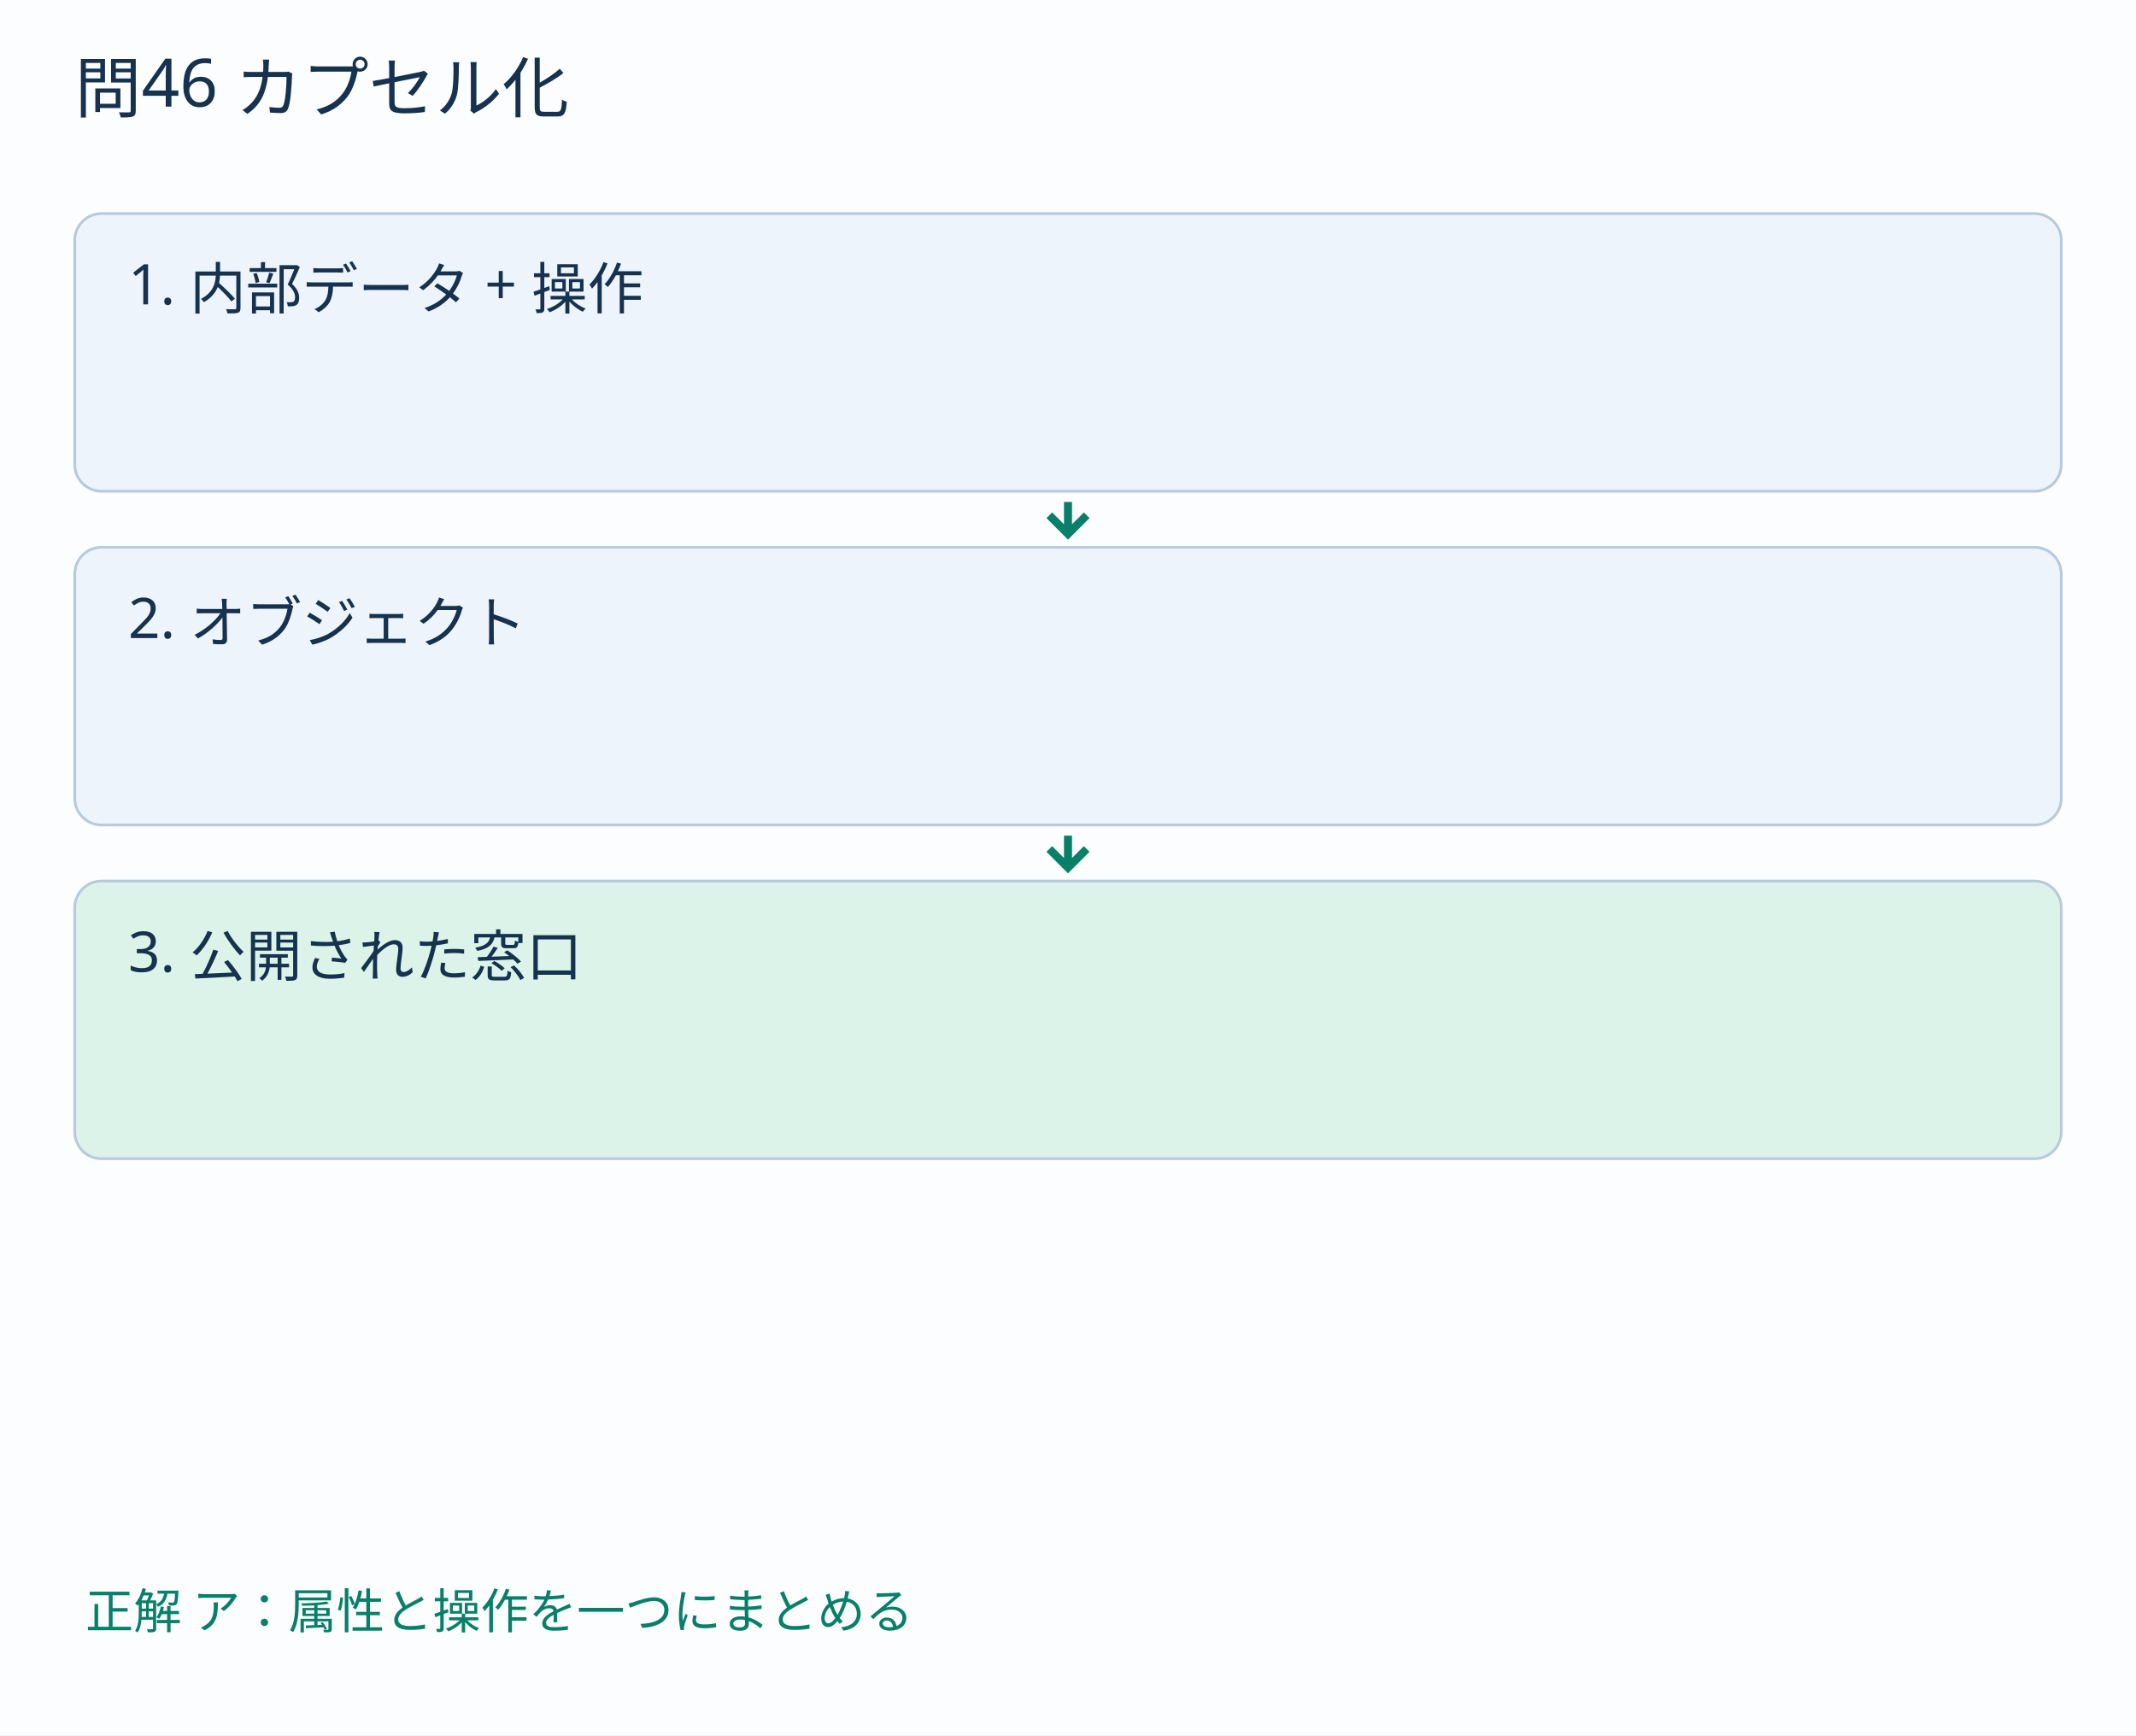
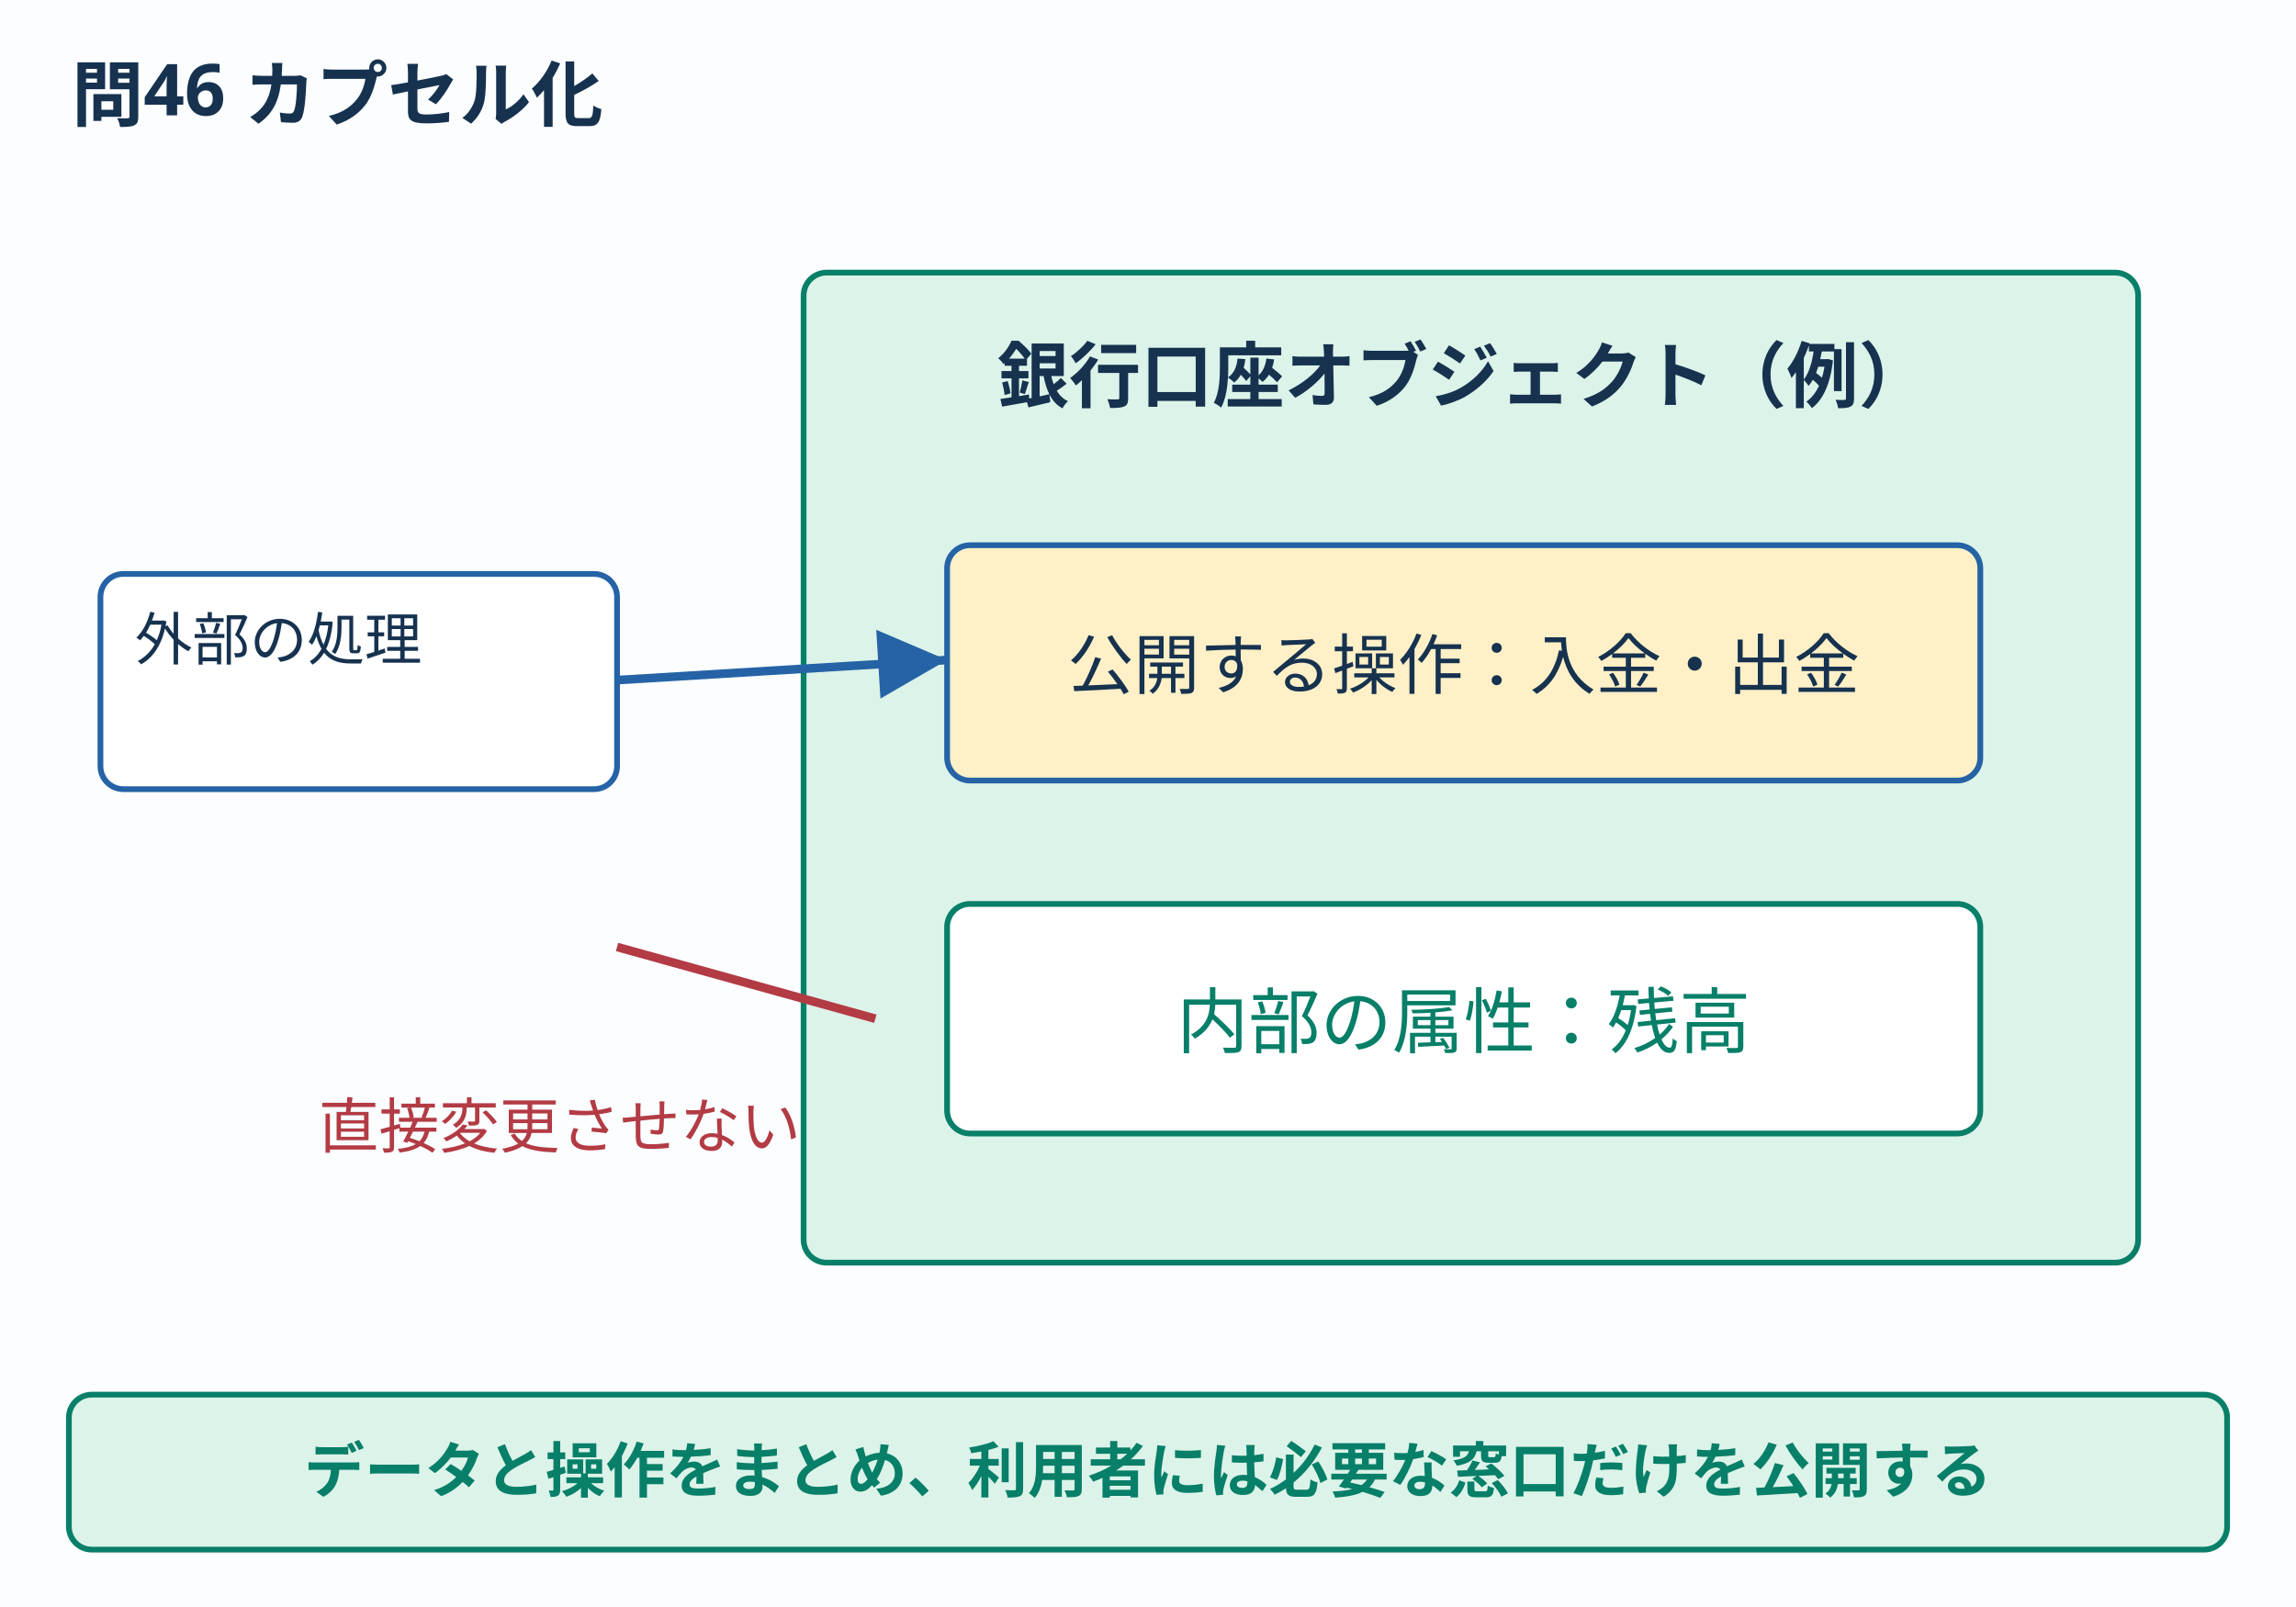
- <svg xmlns="http://www.w3.org/2000/svg" viewBox="0 0 800 650" role="img" aria-labelledby="title46">
-   <rect width="800" height="650" fill="#fbfdff" />
+ <svg xmlns="http://www.w3.org/2000/svg" viewBox="0 0 800 560" role="img" aria-labelledby="title46">
+   <defs>
+     <marker id="a46" markerWidth="9" markerHeight="9" refX="8" refY="4" orient="auto">
+       <path d="M0 0 L8 4 L0 8 Z" fill="#2563a6" />
+     </marker>
+   </defs>
+   <rect width="800" height="560" fill="#fbfdff" />
  <g font-family="Meiryo,Yu Gothic,sans-serif">
-     <text x="28" y="42" font-size="25" fill="#16324f">問46  カプセル化</text>
-     <rect x="28" y="80" width="744" height="104" rx="10" fill="#edf4fb" stroke="#b7c9dc" />
-     <text x="48" y="114" font-size="21" fill="#16324f">1. 内部データ + 操作</text>
-     <path d="M400 188 v12 m-7 -7 7 7 7 -7" fill="none" stroke="#087f68" stroke-width="3" />
-     <rect x="28" y="205" width="744" height="104" rx="10" fill="#edf4fb" stroke="#b7c9dc" />
-     <text x="48" y="239" font-size="21" fill="#16324f">2. オブジェクト</text>
-     <path d="M400 313 v12 m-7 -7 7 7 7 -7" fill="none" stroke="#087f68" stroke-width="3" />
-     <rect x="28" y="330" width="744" height="104" rx="10" fill="#dcf3e9" stroke="#b7c9dc" />
-     <text x="48" y="364" font-size="21" fill="#16324f">3. 公開された窓口</text>
-     <text x="32" y="610" font-size="18" fill="#087f68">正解 ア：属性と操作を一つにまとめる</text>
+     <text x="25" y="42" font-size="25" fill="#16324f" font-weight="700">問46 カプセル化</text>
+     <rect x="280" y="95" width="465" height="345" rx="8" fill="#dcf3e9" stroke="#087f68" stroke-width="2" />
+     <text x="510" y="140" font-size="25" fill="#16324f" text-anchor="middle" font-weight="700">銀行口座オブジェクト（例）</text>
+     <rect x="330" y="190" width="360" height="82" rx="8" fill="#fff0c7" stroke="#2563a6" stroke-width="2" />
+     <text x="510" y="240" font-size="23" fill="#16324f" text-anchor="middle" font-weight="400">公開する操作：入金・出金</text>
+     <rect x="330" y="315" width="360" height="80" rx="8" fill="white" stroke="#087f68" stroke-width="2" />
+     <text x="510" y="365" font-size="25" fill="#087f68" text-anchor="middle" font-weight="400">内部の属性：残高</text>
+     <rect x="35" y="200" width="180" height="75" rx="8" fill="white" stroke="#2563a6" stroke-width="2" />
+     <text x="47" y="230" font-size="20" fill="#16324f" text-anchor="start" font-weight="400">外部の処理</text>
+     <path d="M215 237 L330 230" fill="none" stroke="#2563a6" stroke-width="3" marker-end="url(#a46)" />
+     <path d="M215 330 L305 355" fill="none" stroke="#b33b44" stroke-width="3" />
+     <text x="195" y="400" font-size="21" fill="#b33b44" text-anchor="middle" font-weight="400">直接変更させない</text>
+     <rect x="24" y="486" width="752" height="54" rx="8" fill="#dcf3e9" stroke="#087f68" stroke-width="2" />
+     <text x="400" y="520" font-size="21" fill="#087f68" text-anchor="middle" font-weight="700">データと操作をまとめ、利用者には必要な窓口だけを公開する</text>
  </g>
</svg>
